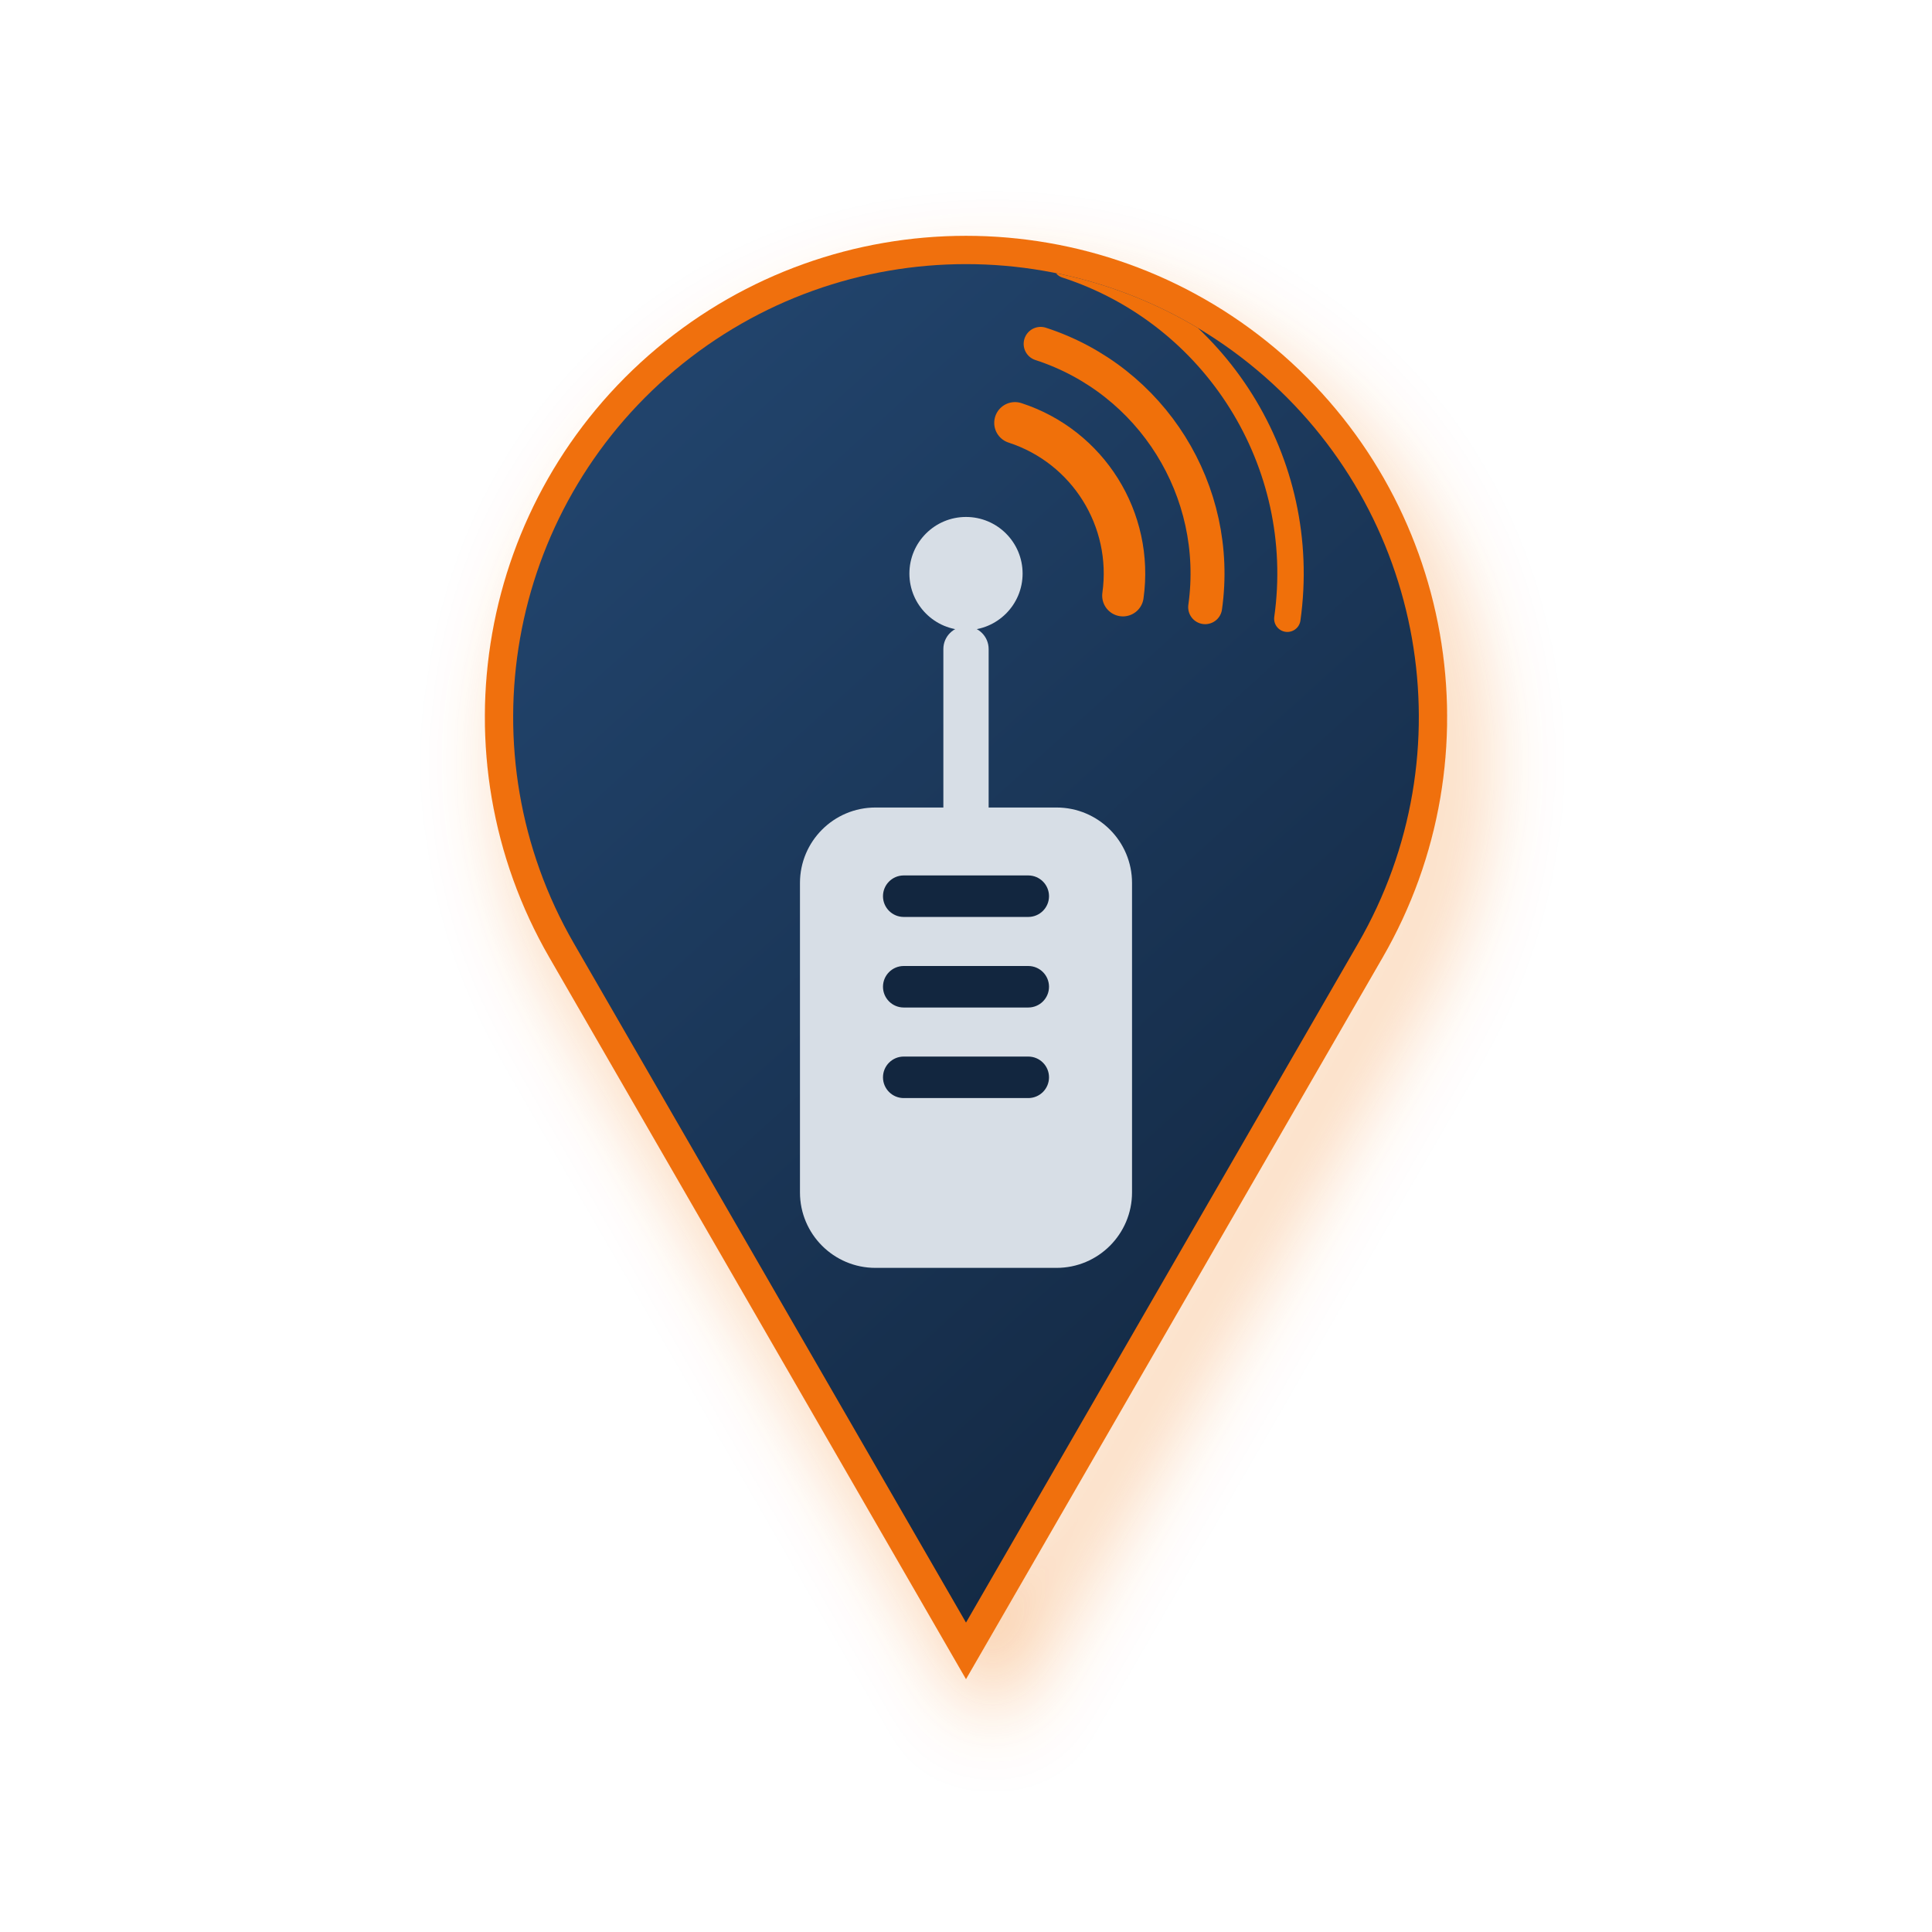
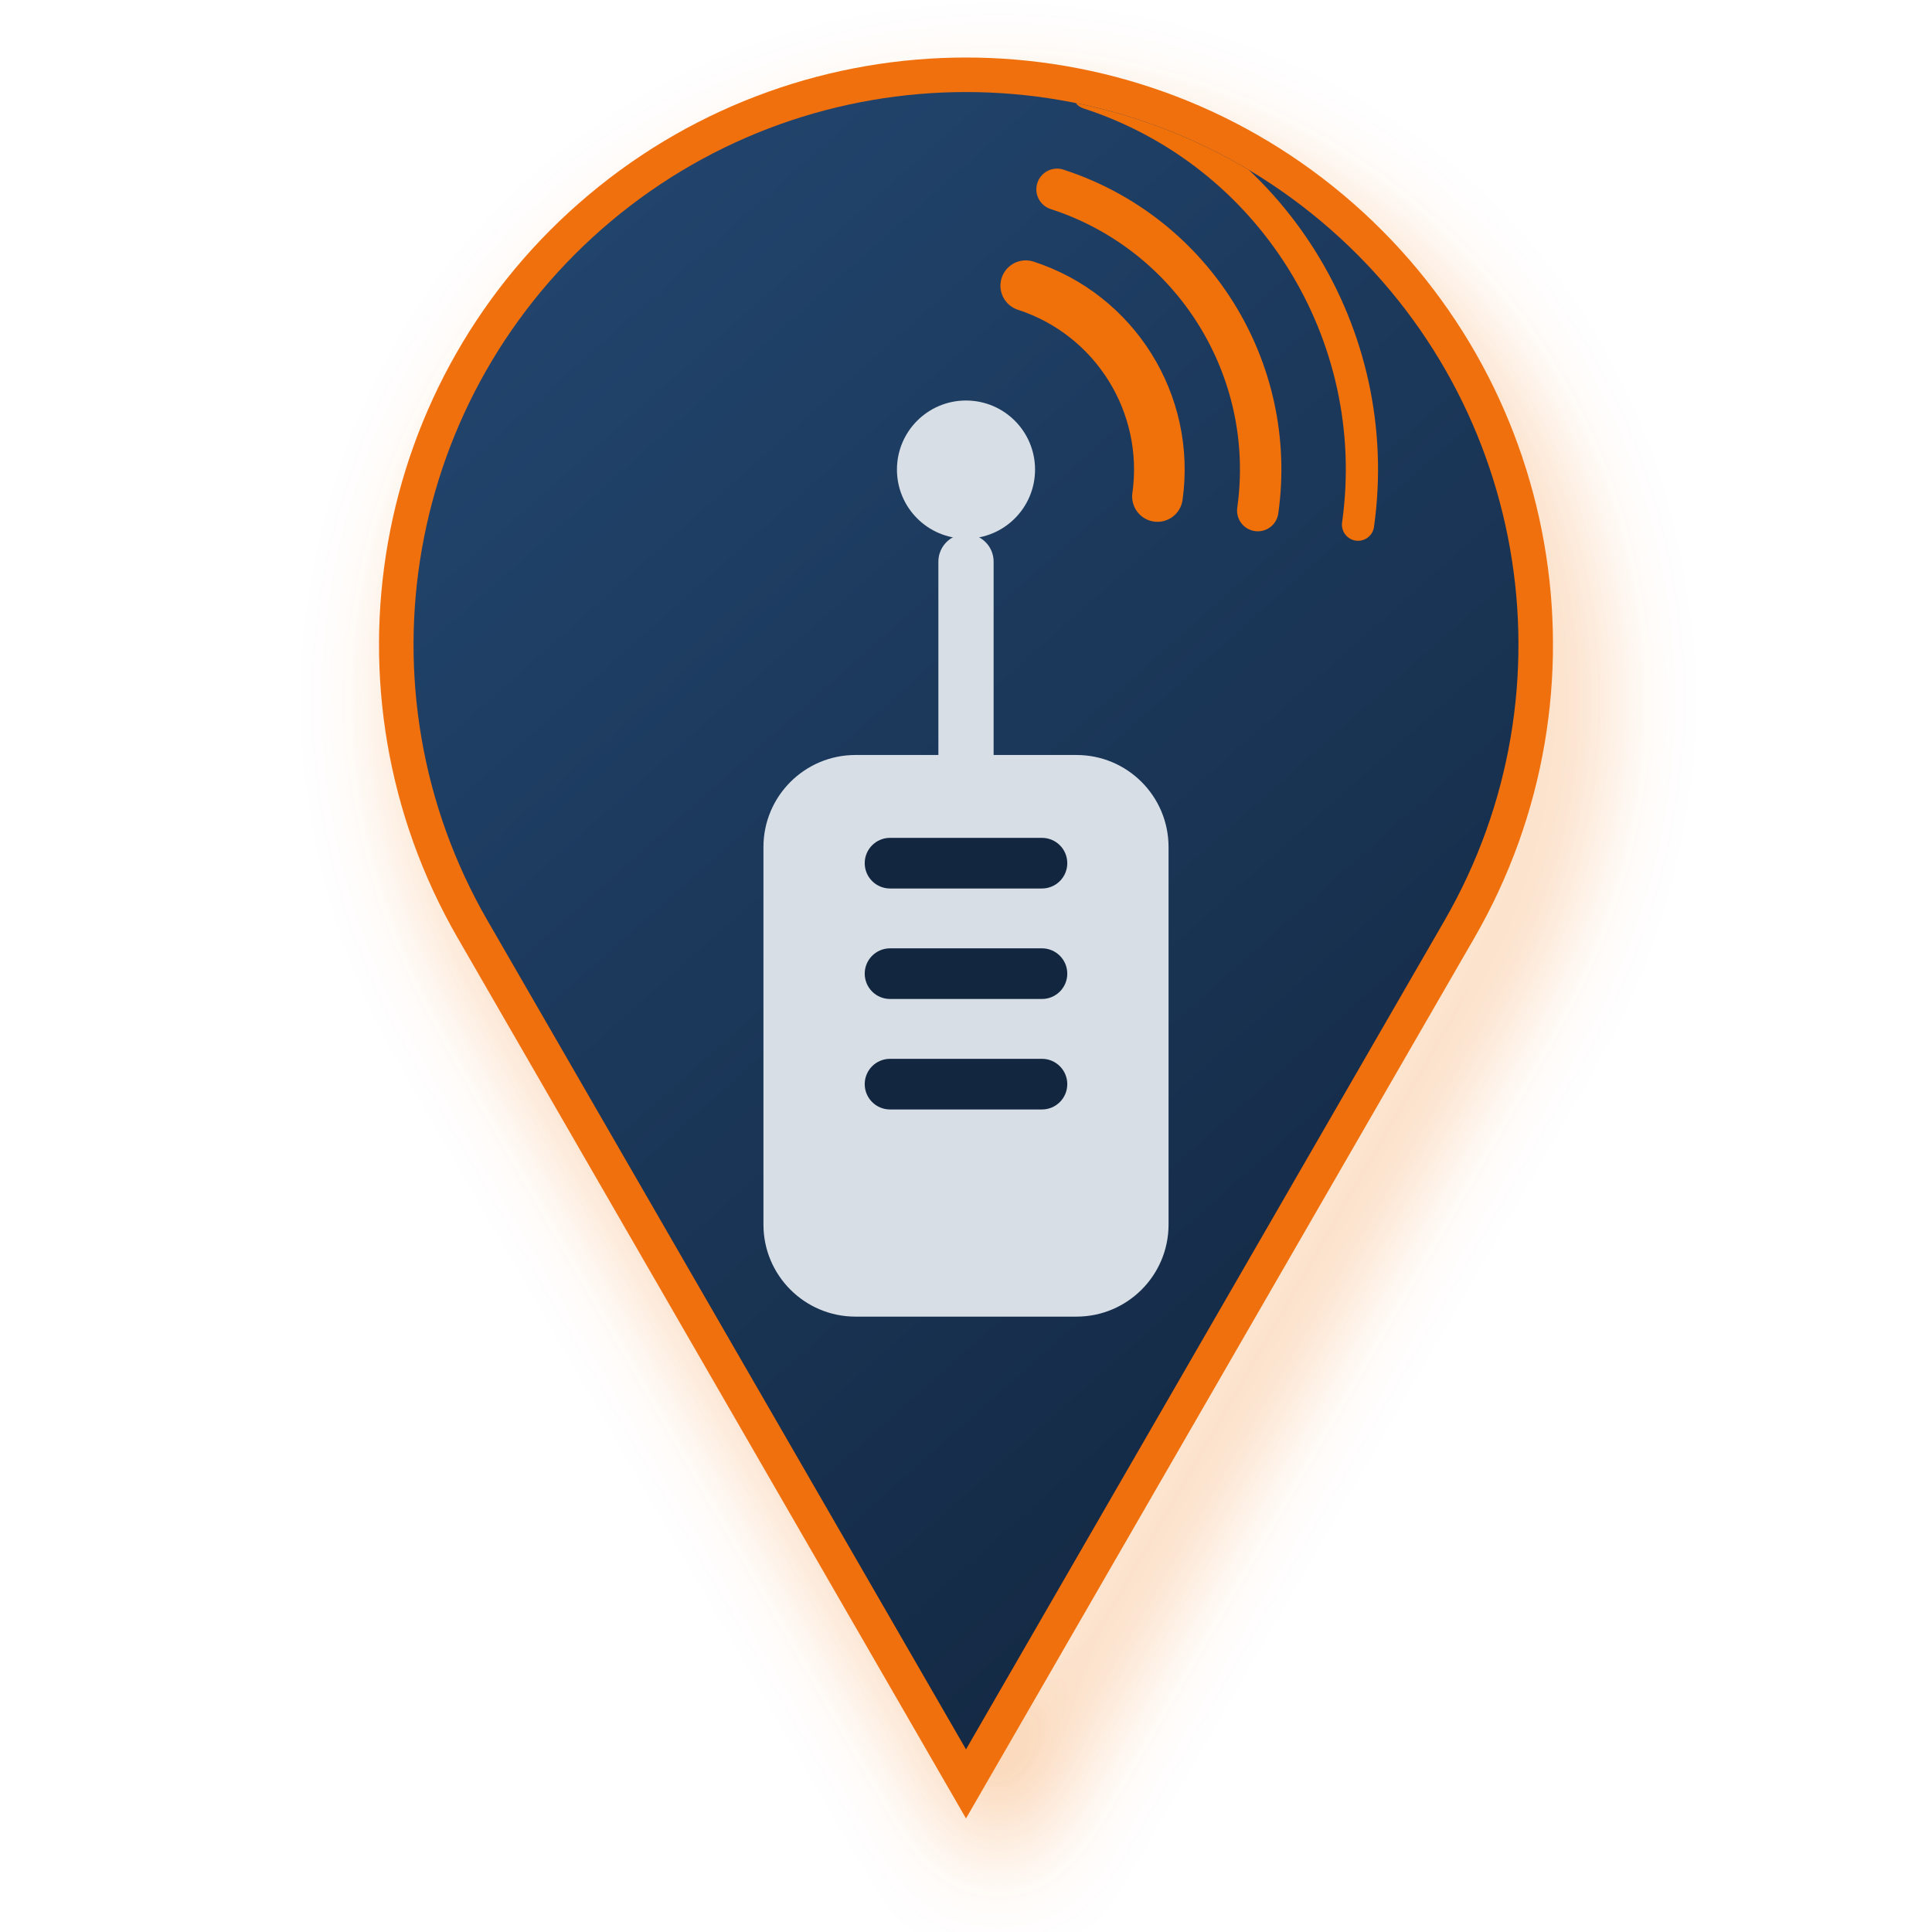
<svg xmlns="http://www.w3.org/2000/svg" viewBox="0 0 512 512" width="512" height="512" role="img" aria-label="RangerTrak">
  <defs>
    <filter id="softBlur" x="-60%" y="-60%" width="220%" height="220%">
      <feGaussianBlur stdDeviation="3.2" />
    </filter>
    <filter id="pinShadow" x="-60%" y="-60%" width="220%" height="220%">
      <feOffset dx="7" dy="12" result="off" />
      <feGaussianBlur in="off" stdDeviation="11" result="blur" />
      <feComponentTransfer in="blur" result="shadow">
        <feFuncA type="linear" slope="0.38" />
      </feComponentTransfer>
      <feMerge>
        <feMergeNode in="shadow" />
        <feMergeNode in="SourceGraphic" />
      </feMerge>
    </filter>
    <filter id="glossBlur" x="-60%" y="-60%" width="220%" height="220%">
      <feGaussianBlur stdDeviation="14" />
    </filter>
    <clipPath id="pinClip">
      <path d="M 256 430 L 152.08 250.00 A 120 120 0 1 1 359.92 250.00 Z" />
    </clipPath>
    <linearGradient id="pinFillC" x1="0.2" y1="0" x2="0.8" y2="1">
      <stop offset="0" stop-color="#22456E" />
      <stop offset="1" stop-color="#12263F" />
    </linearGradient>
  </defs>
-   <g>
+   <g transform="translate(256 244) scale(1.22) translate(-256 -250)">
    <path d="M 256 430 L 152.08 250.00 A 120 120 0 1 1 359.92 250.00 Z" fill="none" stroke="#F0700A" stroke-width="15" filter="url(#pinShadow)" />
    <path d="M 256 430 L 152.08 250.00 A 120 120 0 1 1 359.92 250.00 Z" fill="url(#pinFillC)" />
    <g clip-path="url(#pinClip)">
      <g fill="#D7DEE6">
        <rect x="212" y="214" width="88" height="122" rx="20" />
        <rect x="250" y="166" width="12" height="54" rx="6" />
        <circle cx="256" cy="152" r="15" />
      </g>
      <path d="M 268.98 112.06 A 42 42 0 0 1 297.59 157.85" fill="none" stroke="#F0700A" stroke-width="11" stroke-linecap="round" />
      <path d="M 275.78 91.13 A 64 64 0 0 1 319.38 160.91" fill="none" stroke="#F0700A" stroke-width="9" stroke-linecap="round" />
      <path d="M 282.58 70.21 A 86 86 0 0 1 341.16 163.97" fill="none" stroke="#F0700A" stroke-width="7" stroke-linecap="round" />
      <rect x="234" y="232" width="44" height="11" rx="5.5" fill="#12263F" />
      <rect x="234" y="256" width="44" height="11" rx="5.5" fill="#12263F" />
      <rect x="234" y="280" width="44" height="11" rx="5.5" fill="#12263F" />
    </g>
  </g>
</svg>
